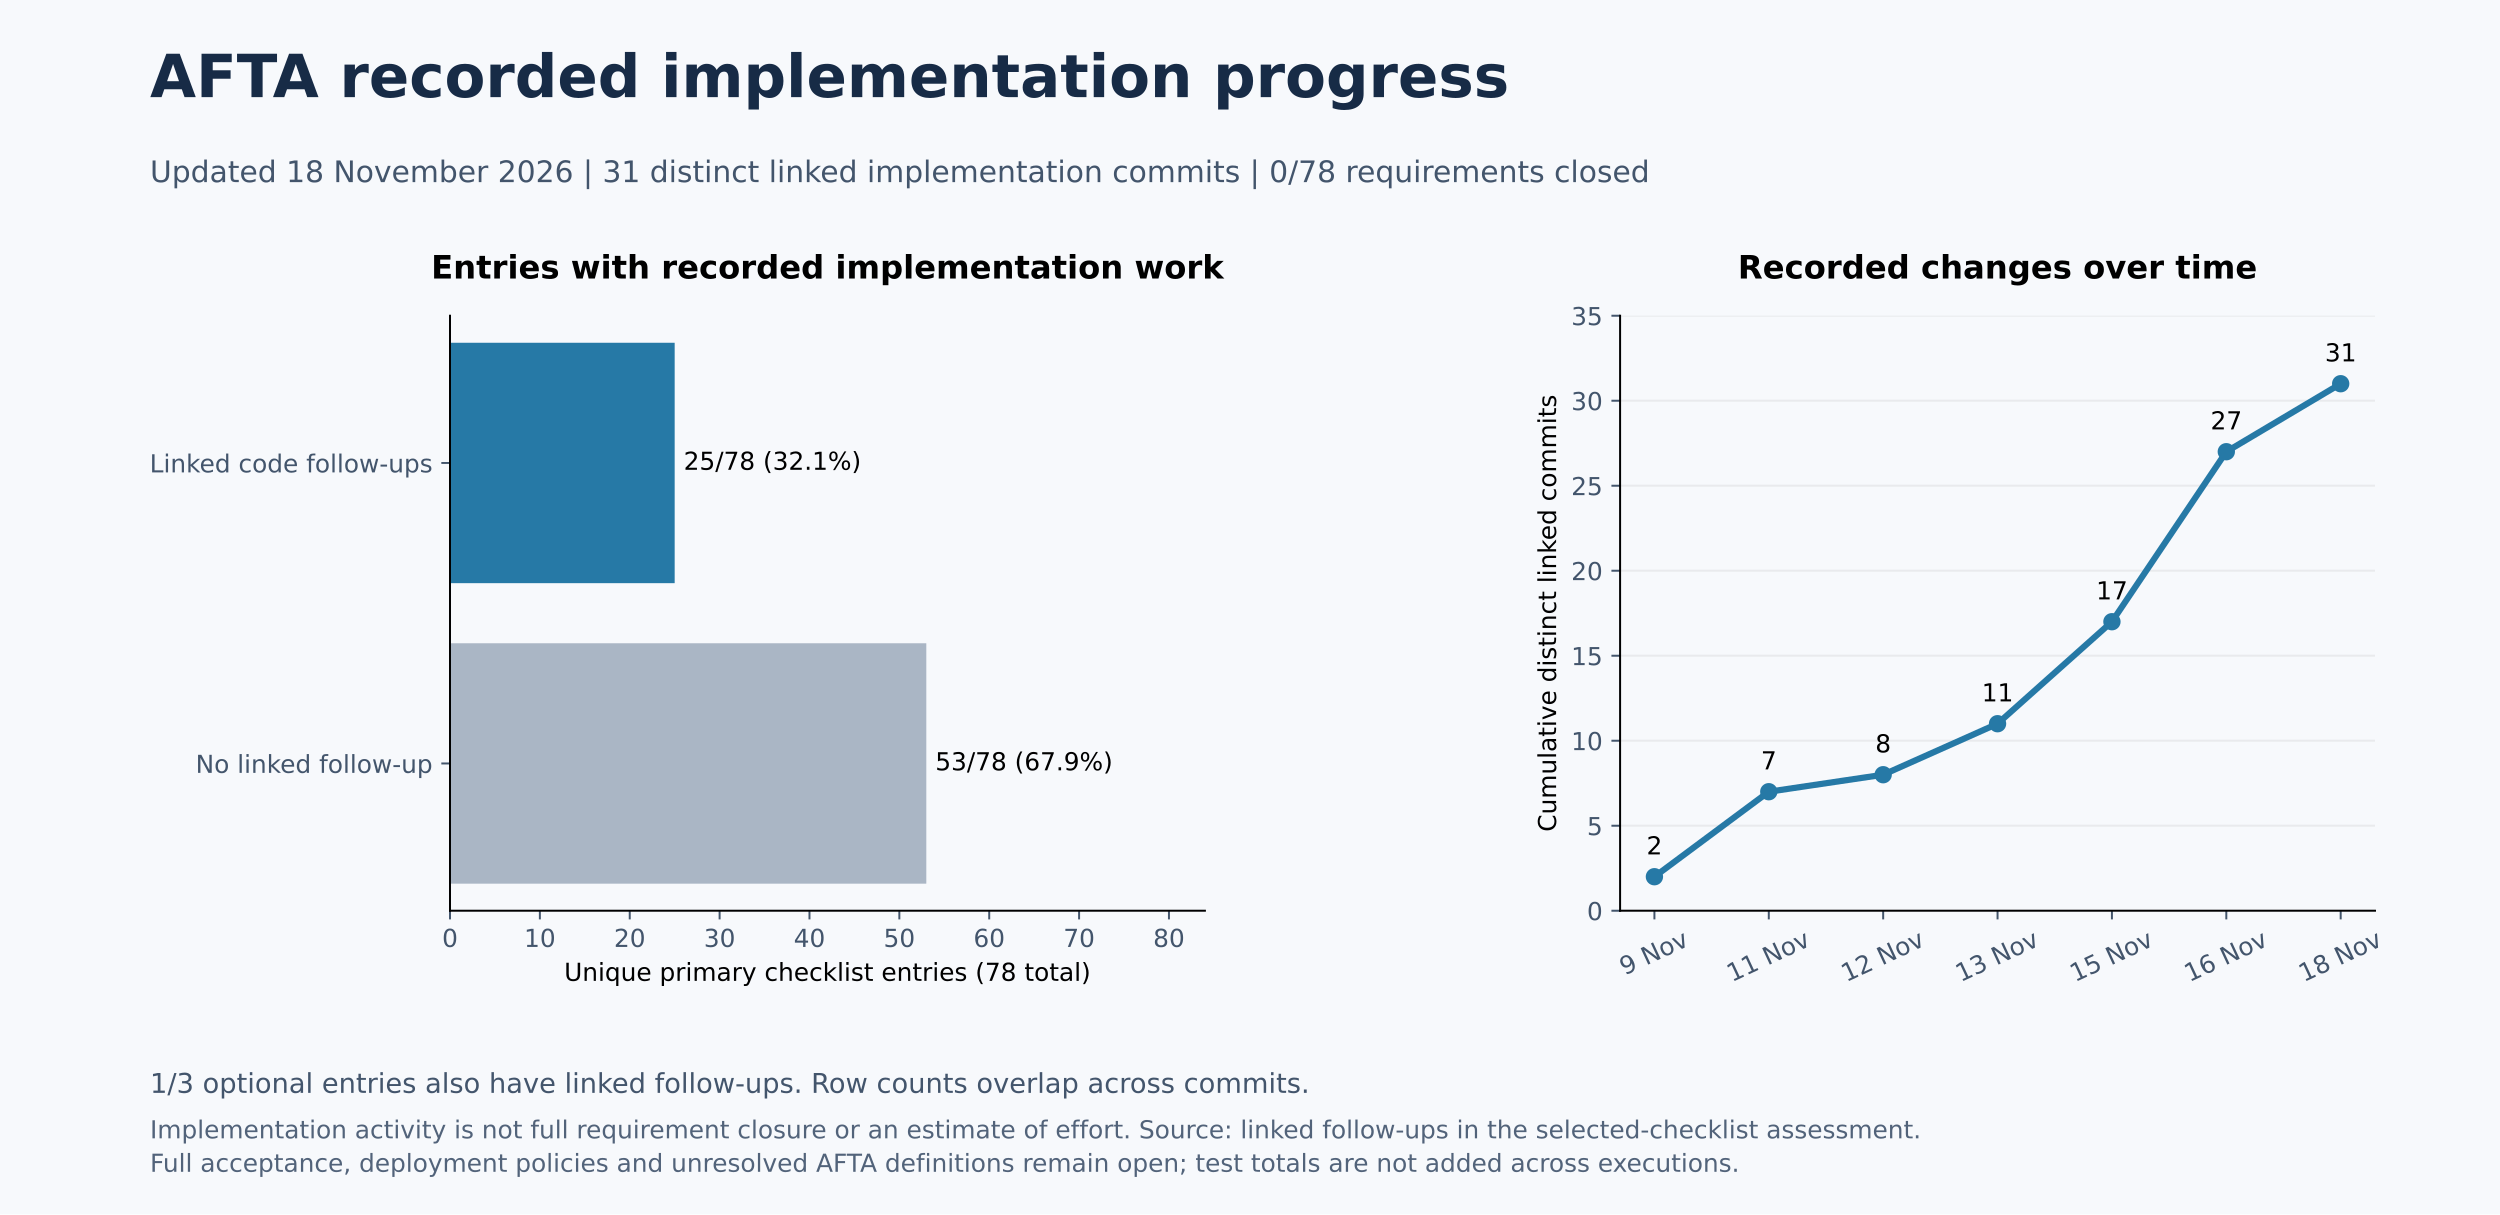
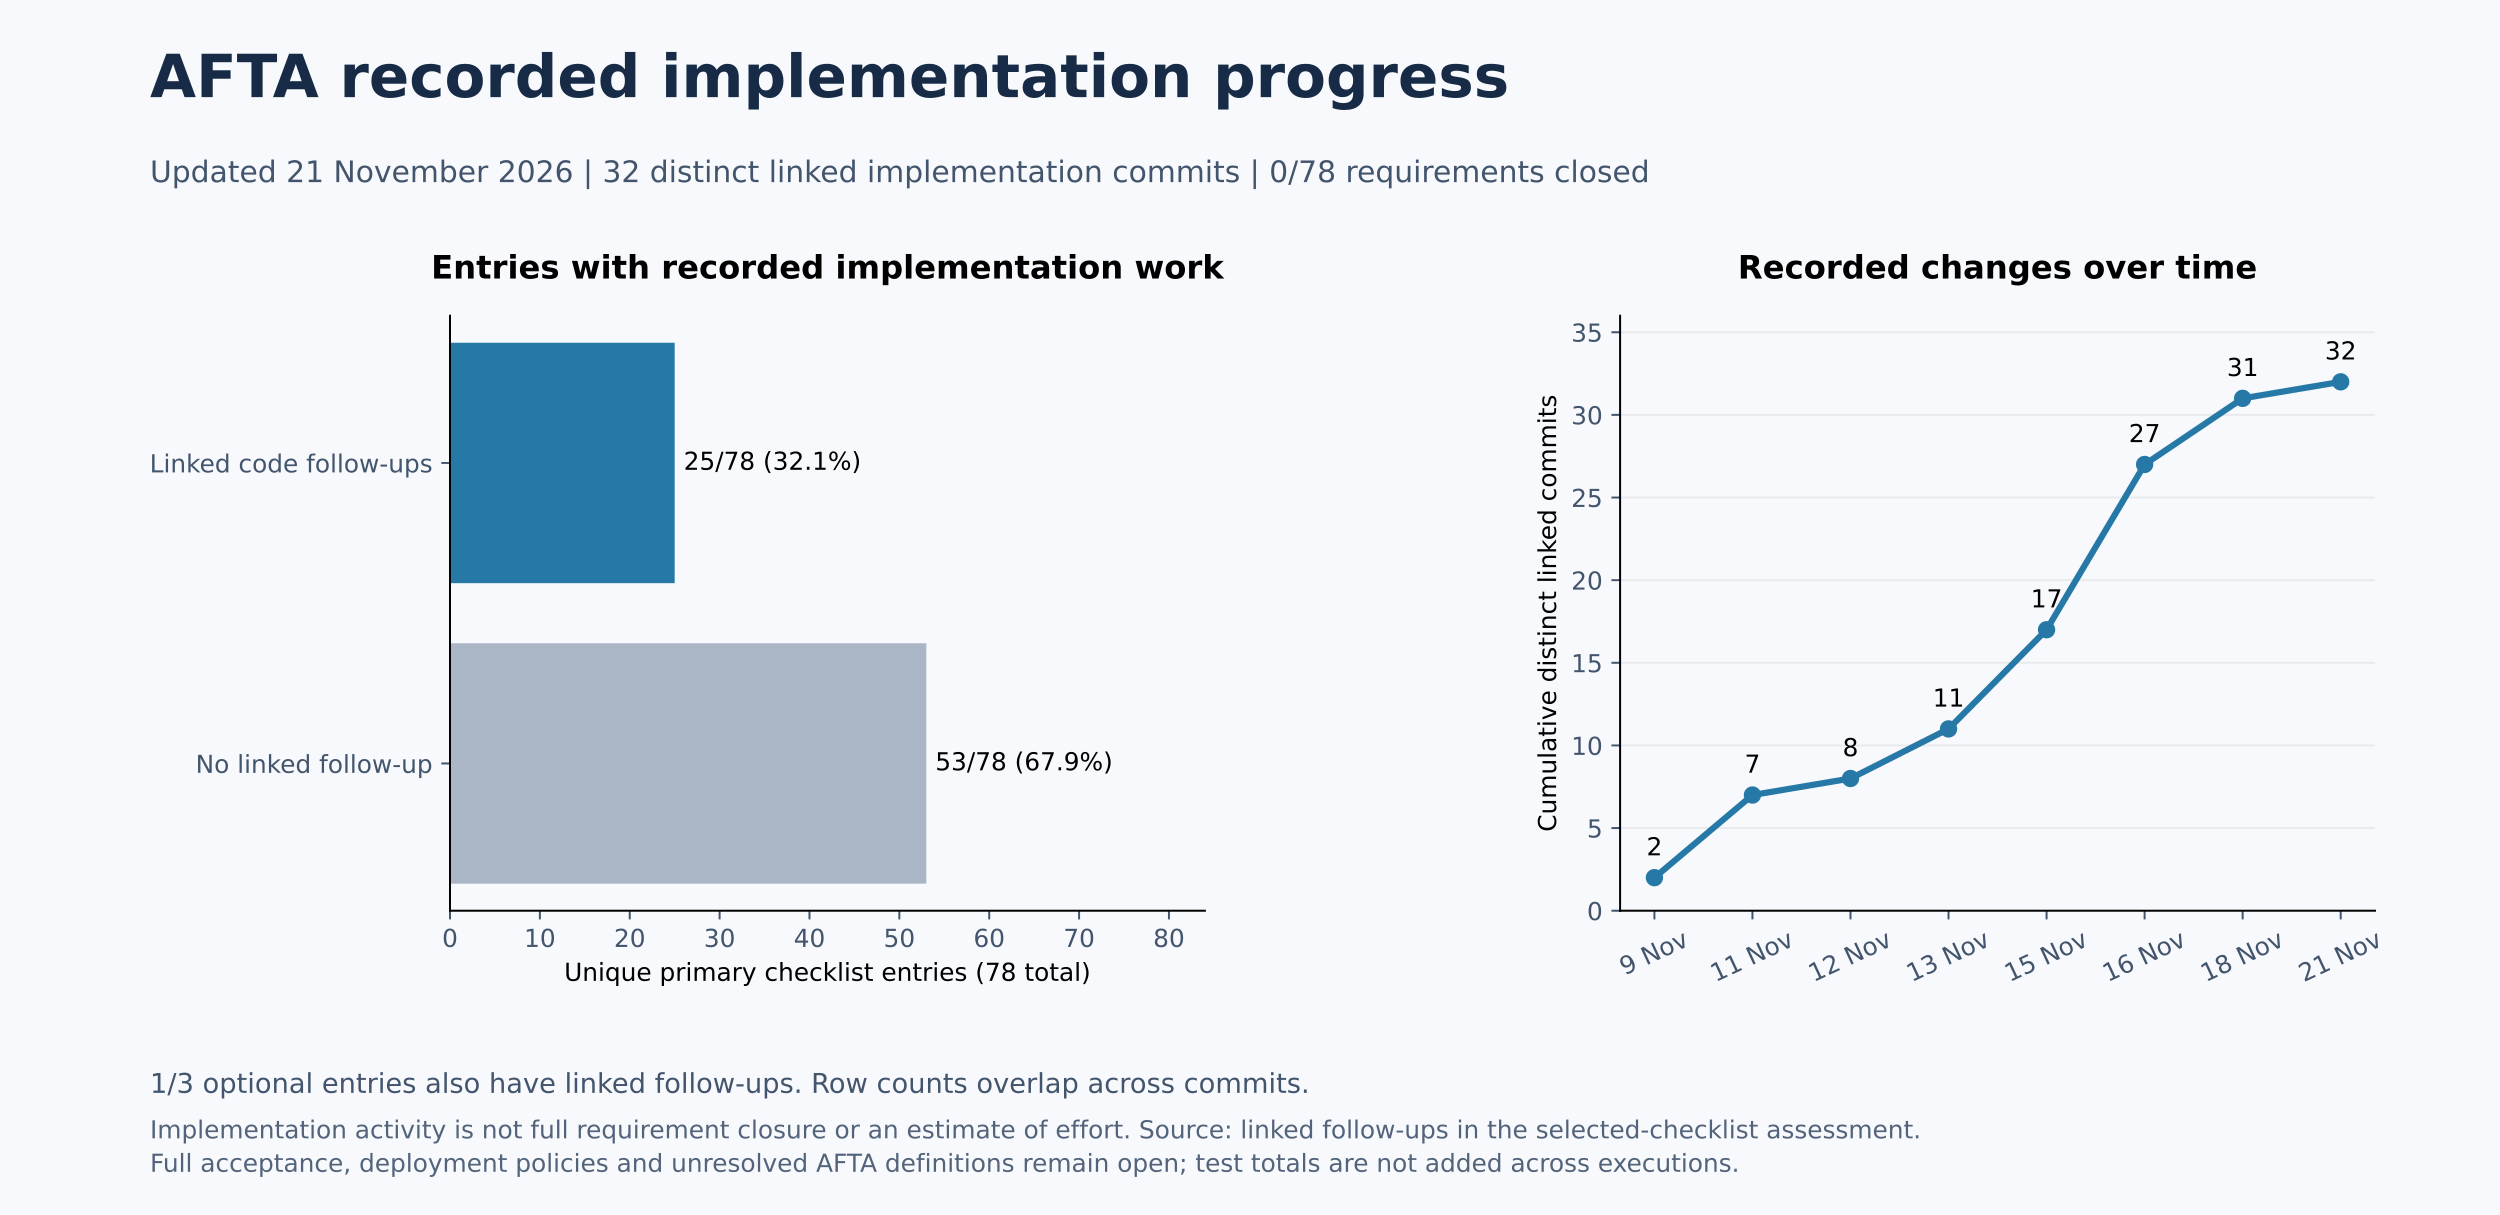
<svg xmlns="http://www.w3.org/2000/svg" xmlns:xlink="http://www.w3.org/1999/xlink" width="1008pt" height="489.6pt" viewBox="0 0 1008 489.6" version="1.1">
  <defs>
    <style type="text/css">*{stroke-linejoin: round; stroke-linecap: butt}</style>
  </defs>
  <g id="figure_1">
    <g id="patch_1">
      <path d="M 0 489.6 L 1008 489.6 L 1008 0 L 0 0 z " style="fill: #f7f9fc" />
    </g>
    <g id="axes_1">
      <g id="patch_2">
        <path d="M 181.44 367.2 L 485.816 367.2 L 485.816 127.296 L 181.44 127.296 z " style="fill: #f7f9fc" />
      </g>
      <g id="patch_3">
-         <path d="M 181.44 138.201 L 272.028 138.201 L 272.028 235.132 L 181.44 235.132 z " clip-path="url(#p7f706a60f4)" style="fill: #2679a6" />
+         <path d="M 181.44 138.201 L 272.028 138.201 L 272.028 235.132 L 181.44 235.132 z " clip-path="url(#p7d11b24db5)" style="fill: #2679a6" />
      </g>
      <g id="patch_4">
-         <path d="M 181.44 259.364 L 373.487 259.364 L 373.487 356.295 L 181.44 356.295 z " clip-path="url(#p7f706a60f4)" style="fill: #aab6c5" />
+         <path d="M 181.44 259.364 L 373.487 259.364 L 373.487 356.295 L 181.44 356.295 z " clip-path="url(#p7d11b24db5)" style="fill: #aab6c5" />
      </g>
      <g id="matplotlib.axis_1">
        <g id="xtick_1">
          <g id="line2d_1">
            <defs>
-               <path id="m93d81cb40e" d="M 0 0 L 0 3.5 " style="stroke: #43556c; stroke-width: 0.8" />
+               <path id="mcd061f90d5" d="M 0 0 L 0 3.5 " style="stroke: #43556c; stroke-width: 0.8" />
            </defs>
            <g>
-               <use xlink:href="#m93d81cb40e" x="181.44" y="367.2" style="fill: #43556c; stroke: #43556c; stroke-width: 0.8" />
+               <use xlink:href="#mcd061f90d5" x="181.44" y="367.2" style="fill: #43556c; stroke: #43556c; stroke-width: 0.8" />
            </g>
          </g>
          <g id="text_1">
            <text style="font-size: 10px; font-family: 'DejaVu Sans'; text-anchor: middle; fill: #43556c" x="181.44" y="381.798" transform="rotate(-0 181.44 381.7984)">0</text>
          </g>
        </g>
        <g id="xtick_2">
          <g id="line2d_2">
            <g>
-               <use xlink:href="#m93d81cb40e" x="217.675" y="367.2" style="fill: #43556c; stroke: #43556c; stroke-width: 0.8" />
+               <use xlink:href="#mcd061f90d5" x="217.675" y="367.2" style="fill: #43556c; stroke: #43556c; stroke-width: 0.8" />
            </g>
          </g>
          <g id="text_2">
            <text style="font-size: 10px; font-family: 'DejaVu Sans'; text-anchor: middle; fill: #43556c" x="217.675" y="381.798" transform="rotate(-0 217.6753 381.7984)">10</text>
          </g>
        </g>
        <g id="xtick_3">
          <g id="line2d_3">
            <g>
-               <use xlink:href="#m93d81cb40e" x="253.911" y="367.2" style="fill: #43556c; stroke: #43556c; stroke-width: 0.8" />
+               <use xlink:href="#mcd061f90d5" x="253.911" y="367.2" style="fill: #43556c; stroke: #43556c; stroke-width: 0.8" />
            </g>
          </g>
          <g id="text_3">
            <text style="font-size: 10px; font-family: 'DejaVu Sans'; text-anchor: middle; fill: #43556c" x="253.911" y="381.798" transform="rotate(-0 253.9106 381.7984)">20</text>
          </g>
        </g>
        <g id="xtick_4">
          <g id="line2d_4">
            <g>
-               <use xlink:href="#m93d81cb40e" x="290.146" y="367.2" style="fill: #43556c; stroke: #43556c; stroke-width: 0.8" />
+               <use xlink:href="#mcd061f90d5" x="290.146" y="367.2" style="fill: #43556c; stroke: #43556c; stroke-width: 0.8" />
            </g>
          </g>
          <g id="text_4">
            <text style="font-size: 10px; font-family: 'DejaVu Sans'; text-anchor: middle; fill: #43556c" x="290.146" y="381.798" transform="rotate(-0 290.1459 381.7984)">30</text>
          </g>
        </g>
        <g id="xtick_5">
          <g id="line2d_5">
            <g>
-               <use xlink:href="#m93d81cb40e" x="326.381" y="367.2" style="fill: #43556c; stroke: #43556c; stroke-width: 0.8" />
+               <use xlink:href="#mcd061f90d5" x="326.381" y="367.2" style="fill: #43556c; stroke: #43556c; stroke-width: 0.8" />
            </g>
          </g>
          <g id="text_5">
            <text style="font-size: 10px; font-family: 'DejaVu Sans'; text-anchor: middle; fill: #43556c" x="326.381" y="381.798" transform="rotate(-0 326.3812 381.7984)">40</text>
          </g>
        </g>
        <g id="xtick_6">
          <g id="line2d_6">
            <g>
-               <use xlink:href="#m93d81cb40e" x="362.616" y="367.2" style="fill: #43556c; stroke: #43556c; stroke-width: 0.8" />
+               <use xlink:href="#mcd061f90d5" x="362.616" y="367.2" style="fill: #43556c; stroke: #43556c; stroke-width: 0.8" />
            </g>
          </g>
          <g id="text_6">
            <text style="font-size: 10px; font-family: 'DejaVu Sans'; text-anchor: middle; fill: #43556c" x="362.616" y="381.798" transform="rotate(-0 362.6165 381.7984)">50</text>
          </g>
        </g>
        <g id="xtick_7">
          <g id="line2d_7">
            <g>
-               <use xlink:href="#m93d81cb40e" x="398.852" y="367.2" style="fill: #43556c; stroke: #43556c; stroke-width: 0.8" />
+               <use xlink:href="#mcd061f90d5" x="398.852" y="367.2" style="fill: #43556c; stroke: #43556c; stroke-width: 0.8" />
            </g>
          </g>
          <g id="text_7">
            <text style="font-size: 10px; font-family: 'DejaVu Sans'; text-anchor: middle; fill: #43556c" x="398.852" y="381.798" transform="rotate(-0 398.8518 381.7984)">60</text>
          </g>
        </g>
        <g id="xtick_8">
          <g id="line2d_8">
            <g>
-               <use xlink:href="#m93d81cb40e" x="435.087" y="367.2" style="fill: #43556c; stroke: #43556c; stroke-width: 0.8" />
+               <use xlink:href="#mcd061f90d5" x="435.087" y="367.2" style="fill: #43556c; stroke: #43556c; stroke-width: 0.8" />
            </g>
          </g>
          <g id="text_8">
            <text style="font-size: 10px; font-family: 'DejaVu Sans'; text-anchor: middle; fill: #43556c" x="435.087" y="381.798" transform="rotate(-0 435.0871 381.7984)">70</text>
          </g>
        </g>
        <g id="xtick_9">
          <g id="line2d_9">
            <g>
-               <use xlink:href="#m93d81cb40e" x="471.322" y="367.2" style="fill: #43556c; stroke: #43556c; stroke-width: 0.8" />
+               <use xlink:href="#mcd061f90d5" x="471.322" y="367.2" style="fill: #43556c; stroke: #43556c; stroke-width: 0.8" />
            </g>
          </g>
          <g id="text_9">
            <text style="font-size: 10px; font-family: 'DejaVu Sans'; text-anchor: middle; fill: #43556c" x="471.322" y="381.798" transform="rotate(-0 471.3224 381.7984)">80</text>
          </g>
        </g>
        <g id="text_10">
          <text style="font-size: 10px; font-family: 'DejaVu Sans'; text-anchor: middle" x="333.628" y="395.477" transform="rotate(-0 333.6282 395.4766)">Unique primary checklist entries (78 total)</text>
        </g>
      </g>
      <g id="matplotlib.axis_2">
        <g id="ytick_1">
          <g id="line2d_10">
            <defs>
-               <path id="m6e1f04b1f6" d="M 0 0 L -3.5 0 " style="stroke: #43556c; stroke-width: 0.8" />
+               <path id="mae3a8fce4c" d="M 0 0 L -3.5 0 " style="stroke: #43556c; stroke-width: 0.8" />
            </defs>
            <g>
-               <use xlink:href="#m6e1f04b1f6" x="181.44" y="186.666" style="fill: #43556c; stroke: #43556c; stroke-width: 0.8" />
+               <use xlink:href="#mae3a8fce4c" x="181.44" y="186.666" style="fill: #43556c; stroke: #43556c; stroke-width: 0.8" />
            </g>
          </g>
          <g id="text_11">
            <text style="font-size: 10px; font-family: 'DejaVu Sans'; text-anchor: end; fill: #43556c" x="174.44" y="190.465" transform="rotate(-0 174.44 190.4654)">Linked code follow-ups</text>
          </g>
        </g>
        <g id="ytick_2">
          <g id="line2d_11">
            <g>
-               <use xlink:href="#m6e1f04b1f6" x="181.44" y="307.83" style="fill: #43556c; stroke: #43556c; stroke-width: 0.8" />
+               <use xlink:href="#mae3a8fce4c" x="181.44" y="307.83" style="fill: #43556c; stroke: #43556c; stroke-width: 0.8" />
            </g>
          </g>
          <g id="text_12">
            <text style="font-size: 10px; font-family: 'DejaVu Sans'; text-anchor: end; fill: #43556c" x="174.44" y="311.629" transform="rotate(-0 174.44 311.629)">No linked follow-up</text>
          </g>
        </g>
      </g>
      <g id="patch_5">
        <path d="M 181.44 367.2 L 181.44 127.296 " style="fill: none; stroke: #000000; stroke-width: 0.8; stroke-linejoin: miter; stroke-linecap: square" />
      </g>
      <g id="patch_6">
        <path d="M 181.44 367.2 L 485.816 367.2 " style="fill: none; stroke: #000000; stroke-width: 0.8; stroke-linejoin: miter; stroke-linecap: square" />
      </g>
      <g id="text_13">
        <text style="font-size: 10px; font-family: 'DejaVu Sans'; text-anchor: start" x="275.652" y="189.426" transform="rotate(-0 275.6518 189.4256)">25/78 (32.1%)</text>
      </g>
      <g id="text_14">
        <text style="font-size: 10px; font-family: 'DejaVu Sans'; text-anchor: start" x="377.111" y="310.589" transform="rotate(-0 377.1106 310.5892)">53/78 (67.9%)</text>
      </g>
      <g id="text_15">
        <text style="font-weight: 700; font-size: 13px; font-family: 'DejaVu Sans'; text-anchor: middle" x="333.628" y="112.296" transform="rotate(-0 333.6282 112.296)">Entries with recorded implementation work</text>
      </g>
    </g>
    <g id="axes_2">
      <g id="patch_7">
        <path d="M 653.224 367.2 L 957.6 367.2 L 957.6 127.296 L 653.224 127.296 z " style="fill: #f7f9fc" />
      </g>
      <g id="matplotlib.axis_3">
        <g id="xtick_10">
          <g id="line2d_12">
            <g>
-               <use xlink:href="#m93d81cb40e" x="667.059" y="367.2" style="fill: #43556c; stroke: #43556c; stroke-width: 0.8" />
+               <use xlink:href="#mcd061f90d5" x="667.059" y="367.2" style="fill: #43556c; stroke: #43556c; stroke-width: 0.8" />
            </g>
          </g>
          <g id="text_16">
            <text style="font-size: 10px; font-family: 'DejaVu Sans'; fill: #43556c" transform="translate(655.0566 393.3675) rotate(-25)">9 Nov</text>
          </g>
        </g>
        <g id="xtick_11">
          <g id="line2d_13">
            <g>
-               <use xlink:href="#m93d81cb40e" x="713.176" y="367.2" style="fill: #43556c; stroke: #43556c; stroke-width: 0.8" />
+               <use xlink:href="#mcd061f90d5" x="706.588" y="367.2" style="fill: #43556c; stroke: #43556c; stroke-width: 0.8" />
            </g>
          </g>
          <g id="text_17">
-             <text style="font-size: 10px; font-family: 'DejaVu Sans'; fill: #43556c" transform="translate(698.2911 396.0565) rotate(-25)">11 Nov</text>
+             <text style="font-size: 10px; font-family: 'DejaVu Sans'; fill: #43556c" transform="translate(691.7028 396.0565) rotate(-25)">11 Nov</text>
          </g>
        </g>
        <g id="xtick_12">
          <g id="line2d_14">
            <g>
-               <use xlink:href="#m93d81cb40e" x="759.294" y="367.2" style="fill: #43556c; stroke: #43556c; stroke-width: 0.8" />
+               <use xlink:href="#mcd061f90d5" x="746.118" y="367.2" style="fill: #43556c; stroke: #43556c; stroke-width: 0.8" />
            </g>
          </g>
          <g id="text_18">
-             <text style="font-size: 10px; font-family: 'DejaVu Sans'; fill: #43556c" transform="translate(744.4087 396.0565) rotate(-25)">12 Nov</text>
+             <text style="font-size: 10px; font-family: 'DejaVu Sans'; fill: #43556c" transform="translate(731.2322 396.0565) rotate(-25)">12 Nov</text>
          </g>
        </g>
        <g id="xtick_13">
          <g id="line2d_15">
            <g>
-               <use xlink:href="#m93d81cb40e" x="805.412" y="367.2" style="fill: #43556c; stroke: #43556c; stroke-width: 0.8" />
+               <use xlink:href="#mcd061f90d5" x="785.647" y="367.2" style="fill: #43556c; stroke: #43556c; stroke-width: 0.8" />
            </g>
          </g>
          <g id="text_19">
-             <text style="font-size: 10px; font-family: 'DejaVu Sans'; fill: #43556c" transform="translate(790.5264 396.0565) rotate(-25)">13 Nov</text>
+             <text style="font-size: 10px; font-family: 'DejaVu Sans'; fill: #43556c" transform="translate(770.7617 396.0565) rotate(-25)">13 Nov</text>
          </g>
        </g>
        <g id="xtick_14">
          <g id="line2d_16">
            <g>
-               <use xlink:href="#m93d81cb40e" x="851.529" y="367.2" style="fill: #43556c; stroke: #43556c; stroke-width: 0.8" />
+               <use xlink:href="#mcd061f90d5" x="825.176" y="367.2" style="fill: #43556c; stroke: #43556c; stroke-width: 0.8" />
            </g>
          </g>
          <g id="text_20">
-             <text style="font-size: 10px; font-family: 'DejaVu Sans'; fill: #43556c" transform="translate(836.644 396.0565) rotate(-25)">15 Nov</text>
+             <text style="font-size: 10px; font-family: 'DejaVu Sans'; fill: #43556c" transform="translate(810.2911 396.0565) rotate(-25)">15 Nov</text>
          </g>
        </g>
        <g id="xtick_15">
          <g id="line2d_17">
            <g>
-               <use xlink:href="#m93d81cb40e" x="897.647" y="367.2" style="fill: #43556c; stroke: #43556c; stroke-width: 0.8" />
+               <use xlink:href="#mcd061f90d5" x="864.706" y="367.2" style="fill: #43556c; stroke: #43556c; stroke-width: 0.8" />
            </g>
          </g>
          <g id="text_21">
-             <text style="font-size: 10px; font-family: 'DejaVu Sans'; fill: #43556c" transform="translate(882.7617 396.0565) rotate(-25)">16 Nov</text>
+             <text style="font-size: 10px; font-family: 'DejaVu Sans'; fill: #43556c" transform="translate(849.8205 396.0565) rotate(-25)">16 Nov</text>
          </g>
        </g>
        <g id="xtick_16">
          <g id="line2d_18">
            <g>
-               <use xlink:href="#m93d81cb40e" x="943.765" y="367.2" style="fill: #43556c; stroke: #43556c; stroke-width: 0.8" />
+               <use xlink:href="#mcd061f90d5" x="904.235" y="367.2" style="fill: #43556c; stroke: #43556c; stroke-width: 0.8" />
            </g>
          </g>
          <g id="text_22">
-             <text style="font-size: 10px; font-family: 'DejaVu Sans'; fill: #43556c" transform="translate(928.8793 396.0565) rotate(-25)">18 Nov</text>
+             <text style="font-size: 10px; font-family: 'DejaVu Sans'; fill: #43556c" transform="translate(889.3499 396.0565) rotate(-25)">18 Nov</text>
+           </g>
+         </g>
+         <g id="xtick_17">
+           <g id="line2d_19">
+             <g>
+               <use xlink:href="#mcd061f90d5" x="943.765" y="367.2" style="fill: #43556c; stroke: #43556c; stroke-width: 0.8" />
+             </g>
+           </g>
+           <g id="text_23">
+             <text style="font-size: 10px; font-family: 'DejaVu Sans'; fill: #43556c" transform="translate(928.8793 396.0565) rotate(-25)">21 Nov</text>
          </g>
        </g>
      </g>
      <g id="matplotlib.axis_4">
        <g id="ytick_3">
-           <g id="line2d_19">
-             <path d="M 653.224 367.2 L 957.6 367.2 " clip-path="url(#pec35a4ad43)" style="fill: none; stroke: #b0b0b0; stroke-opacity: 0.2; stroke-width: 0.8; stroke-linecap: square" />
-           </g>
          <g id="line2d_20">
-             <g>
-               <use xlink:href="#m6e1f04b1f6" x="653.224" y="367.2" style="fill: #43556c; stroke: #43556c; stroke-width: 0.8" />
-             </g>
-           </g>
-           <g id="text_23">
+             <path d="M 653.224 367.2 L 957.6 367.2 " clip-path="url(#p6fccdad23d)" style="fill: none; stroke: #b0b0b0; stroke-opacity: 0.2; stroke-width: 0.8; stroke-linecap: square" />
+           </g>
+           <g id="line2d_21">
+             <g>
+               <use xlink:href="#mae3a8fce4c" x="653.224" y="367.2" style="fill: #43556c; stroke: #43556c; stroke-width: 0.8" />
+             </g>
+           </g>
+           <g id="text_24">
            <text style="font-size: 10px; font-family: 'DejaVu Sans'; text-anchor: end; fill: #43556c" x="646.224" y="370.999" transform="rotate(-0 646.2235 370.9992)">0</text>
          </g>
        </g>
        <g id="ytick_4">
-           <g id="line2d_21">
-             <path d="M 653.224 332.928 L 957.6 332.928 " clip-path="url(#pec35a4ad43)" style="fill: none; stroke: #b0b0b0; stroke-opacity: 0.2; stroke-width: 0.8; stroke-linecap: square" />
-           </g>
          <g id="line2d_22">
-             <g>
-               <use xlink:href="#m6e1f04b1f6" x="653.224" y="332.928" style="fill: #43556c; stroke: #43556c; stroke-width: 0.8" />
-             </g>
-           </g>
-           <g id="text_24">
-             <text style="font-size: 10px; font-family: 'DejaVu Sans'; text-anchor: end; fill: #43556c" x="646.224" y="336.727" transform="rotate(-0 646.2235 336.7272)">5</text>
+             <path d="M 653.224 333.88 L 957.6 333.88 " clip-path="url(#p6fccdad23d)" style="fill: none; stroke: #b0b0b0; stroke-opacity: 0.2; stroke-width: 0.8; stroke-linecap: square" />
+           </g>
+           <g id="line2d_23">
+             <g>
+               <use xlink:href="#mae3a8fce4c" x="653.224" y="333.88" style="fill: #43556c; stroke: #43556c; stroke-width: 0.8" />
+             </g>
+           </g>
+           <g id="text_25">
+             <text style="font-size: 10px; font-family: 'DejaVu Sans'; text-anchor: end; fill: #43556c" x="646.224" y="337.679" transform="rotate(-0 646.2235 337.6792)">5</text>
          </g>
        </g>
        <g id="ytick_5">
-           <g id="line2d_23">
-             <path d="M 653.224 298.656 L 957.6 298.656 " clip-path="url(#pec35a4ad43)" style="fill: none; stroke: #b0b0b0; stroke-opacity: 0.2; stroke-width: 0.8; stroke-linecap: square" />
-           </g>
          <g id="line2d_24">
-             <g>
-               <use xlink:href="#m6e1f04b1f6" x="653.224" y="298.656" style="fill: #43556c; stroke: #43556c; stroke-width: 0.8" />
-             </g>
-           </g>
-           <g id="text_25">
-             <text style="font-size: 10px; font-family: 'DejaVu Sans'; text-anchor: end; fill: #43556c" x="646.224" y="302.455" transform="rotate(-0 646.2235 302.4552)">10</text>
+             <path d="M 653.224 300.56 L 957.6 300.56 " clip-path="url(#p6fccdad23d)" style="fill: none; stroke: #b0b0b0; stroke-opacity: 0.2; stroke-width: 0.8; stroke-linecap: square" />
+           </g>
+           <g id="line2d_25">
+             <g>
+               <use xlink:href="#mae3a8fce4c" x="653.224" y="300.56" style="fill: #43556c; stroke: #43556c; stroke-width: 0.8" />
+             </g>
+           </g>
+           <g id="text_26">
+             <text style="font-size: 10px; font-family: 'DejaVu Sans'; text-anchor: end; fill: #43556c" x="646.224" y="304.359" transform="rotate(-0 646.2235 304.3592)">10</text>
          </g>
        </g>
        <g id="ytick_6">
-           <g id="line2d_25">
-             <path d="M 653.224 264.384 L 957.6 264.384 " clip-path="url(#pec35a4ad43)" style="fill: none; stroke: #b0b0b0; stroke-opacity: 0.2; stroke-width: 0.8; stroke-linecap: square" />
-           </g>
          <g id="line2d_26">
-             <g>
-               <use xlink:href="#m6e1f04b1f6" x="653.224" y="264.384" style="fill: #43556c; stroke: #43556c; stroke-width: 0.8" />
-             </g>
-           </g>
-           <g id="text_26">
-             <text style="font-size: 10px; font-family: 'DejaVu Sans'; text-anchor: end; fill: #43556c" x="646.224" y="268.183" transform="rotate(-0 646.2235 268.1832)">15</text>
+             <path d="M 653.224 267.24 L 957.6 267.24 " clip-path="url(#p6fccdad23d)" style="fill: none; stroke: #b0b0b0; stroke-opacity: 0.2; stroke-width: 0.8; stroke-linecap: square" />
+           </g>
+           <g id="line2d_27">
+             <g>
+               <use xlink:href="#mae3a8fce4c" x="653.224" y="267.24" style="fill: #43556c; stroke: #43556c; stroke-width: 0.8" />
+             </g>
+           </g>
+           <g id="text_27">
+             <text style="font-size: 10px; font-family: 'DejaVu Sans'; text-anchor: end; fill: #43556c" x="646.224" y="271.039" transform="rotate(-0 646.2235 271.0392)">15</text>
          </g>
        </g>
        <g id="ytick_7">
-           <g id="line2d_27">
-             <path d="M 653.224 230.112 L 957.6 230.112 " clip-path="url(#pec35a4ad43)" style="fill: none; stroke: #b0b0b0; stroke-opacity: 0.2; stroke-width: 0.8; stroke-linecap: square" />
-           </g>
          <g id="line2d_28">
-             <g>
-               <use xlink:href="#m6e1f04b1f6" x="653.224" y="230.112" style="fill: #43556c; stroke: #43556c; stroke-width: 0.8" />
-             </g>
-           </g>
-           <g id="text_27">
-             <text style="font-size: 10px; font-family: 'DejaVu Sans'; text-anchor: end; fill: #43556c" x="646.224" y="233.911" transform="rotate(-0 646.2235 233.9112)">20</text>
+             <path d="M 653.224 233.92 L 957.6 233.92 " clip-path="url(#p6fccdad23d)" style="fill: none; stroke: #b0b0b0; stroke-opacity: 0.2; stroke-width: 0.8; stroke-linecap: square" />
+           </g>
+           <g id="line2d_29">
+             <g>
+               <use xlink:href="#mae3a8fce4c" x="653.224" y="233.92" style="fill: #43556c; stroke: #43556c; stroke-width: 0.8" />
+             </g>
+           </g>
+           <g id="text_28">
+             <text style="font-size: 10px; font-family: 'DejaVu Sans'; text-anchor: end; fill: #43556c" x="646.224" y="237.719" transform="rotate(-0 646.2235 237.7192)">20</text>
          </g>
        </g>
        <g id="ytick_8">
-           <g id="line2d_29">
-             <path d="M 653.224 195.84 L 957.6 195.84 " clip-path="url(#pec35a4ad43)" style="fill: none; stroke: #b0b0b0; stroke-opacity: 0.2; stroke-width: 0.8; stroke-linecap: square" />
-           </g>
          <g id="line2d_30">
-             <g>
-               <use xlink:href="#m6e1f04b1f6" x="653.224" y="195.84" style="fill: #43556c; stroke: #43556c; stroke-width: 0.8" />
-             </g>
-           </g>
-           <g id="text_28">
-             <text style="font-size: 10px; font-family: 'DejaVu Sans'; text-anchor: end; fill: #43556c" x="646.224" y="199.639" transform="rotate(-0 646.2235 199.6392)">25</text>
+             <path d="M 653.224 200.6 L 957.6 200.6 " clip-path="url(#p6fccdad23d)" style="fill: none; stroke: #b0b0b0; stroke-opacity: 0.2; stroke-width: 0.8; stroke-linecap: square" />
+           </g>
+           <g id="line2d_31">
+             <g>
+               <use xlink:href="#mae3a8fce4c" x="653.224" y="200.6" style="fill: #43556c; stroke: #43556c; stroke-width: 0.8" />
+             </g>
+           </g>
+           <g id="text_29">
+             <text style="font-size: 10px; font-family: 'DejaVu Sans'; text-anchor: end; fill: #43556c" x="646.224" y="204.399" transform="rotate(-0 646.2235 204.3992)">25</text>
          </g>
        </g>
        <g id="ytick_9">
-           <g id="line2d_31">
-             <path d="M 653.224 161.568 L 957.6 161.568 " clip-path="url(#pec35a4ad43)" style="fill: none; stroke: #b0b0b0; stroke-opacity: 0.2; stroke-width: 0.8; stroke-linecap: square" />
-           </g>
          <g id="line2d_32">
-             <g>
-               <use xlink:href="#m6e1f04b1f6" x="653.224" y="161.568" style="fill: #43556c; stroke: #43556c; stroke-width: 0.8" />
-             </g>
-           </g>
-           <g id="text_29">
-             <text style="font-size: 10px; font-family: 'DejaVu Sans'; text-anchor: end; fill: #43556c" x="646.224" y="165.367" transform="rotate(-0 646.2235 165.3672)">30</text>
+             <path d="M 653.224 167.28 L 957.6 167.28 " clip-path="url(#p6fccdad23d)" style="fill: none; stroke: #b0b0b0; stroke-opacity: 0.2; stroke-width: 0.8; stroke-linecap: square" />
+           </g>
+           <g id="line2d_33">
+             <g>
+               <use xlink:href="#mae3a8fce4c" x="653.224" y="167.28" style="fill: #43556c; stroke: #43556c; stroke-width: 0.8" />
+             </g>
+           </g>
+           <g id="text_30">
+             <text style="font-size: 10px; font-family: 'DejaVu Sans'; text-anchor: end; fill: #43556c" x="646.224" y="171.079" transform="rotate(-0 646.2235 171.0792)">30</text>
          </g>
        </g>
        <g id="ytick_10">
-           <g id="line2d_33">
-             <path d="M 653.224 127.296 L 957.6 127.296 " clip-path="url(#pec35a4ad43)" style="fill: none; stroke: #b0b0b0; stroke-opacity: 0.2; stroke-width: 0.8; stroke-linecap: square" />
-           </g>
          <g id="line2d_34">
-             <g>
-               <use xlink:href="#m6e1f04b1f6" x="653.224" y="127.296" style="fill: #43556c; stroke: #43556c; stroke-width: 0.8" />
-             </g>
-           </g>
-           <g id="text_30">
-             <text style="font-size: 10px; font-family: 'DejaVu Sans'; text-anchor: end; fill: #43556c" x="646.224" y="131.095" transform="rotate(-0 646.2235 131.0952)">35</text>
-           </g>
-         </g>
-         <g id="text_31">
+             <path d="M 653.224 133.96 L 957.6 133.96 " clip-path="url(#p6fccdad23d)" style="fill: none; stroke: #b0b0b0; stroke-opacity: 0.2; stroke-width: 0.8; stroke-linecap: square" />
+           </g>
+           <g id="line2d_35">
+             <g>
+               <use xlink:href="#mae3a8fce4c" x="653.224" y="133.96" style="fill: #43556c; stroke: #43556c; stroke-width: 0.8" />
+             </g>
+           </g>
+           <g id="text_31">
+             <text style="font-size: 10px; font-family: 'DejaVu Sans'; text-anchor: end; fill: #43556c" x="646.224" y="137.759" transform="rotate(-0 646.2235 137.7592)">35</text>
+           </g>
+         </g>
+         <g id="text_32">
          <text style="font-size: 10px; font-family: 'DejaVu Sans'; text-anchor: middle" x="627.419" y="247.248" transform="rotate(-90 627.4188 247.248)">Cumulative distinct linked commits</text>
        </g>
      </g>
-       <g id="line2d_35">
-         <path d="M 667.059 353.491 L 713.176 319.219 L 759.294 312.365 L 805.412 291.802 L 851.529 250.675 L 897.647 182.131 L 943.765 154.714 " clip-path="url(#pec35a4ad43)" style="fill: none; stroke: #2679a6; stroke-width: 2.5; stroke-linecap: square" />
+       <g id="line2d_36">
+         <path d="M 667.059 353.872 L 706.588 320.552 L 746.118 313.888 L 785.647 293.896 L 825.176 253.912 L 864.706 187.272 L 904.235 160.616 L 943.765 153.952 " clip-path="url(#p6fccdad23d)" style="fill: none; stroke: #2679a6; stroke-width: 2.5; stroke-linecap: square" />
        <defs>
-           <path id="m7a7aaa3d35" d="M 0 3 C 0.796 3 1.559 2.684 2.121 2.121 C 2.684 1.559 3 0.796 3 0 C 3 -0.796 2.684 -1.559 2.121 -2.121 C 1.559 -2.684 0.796 -3 0 -3 C -0.796 -3 -1.559 -2.684 -2.121 -2.121 C -2.684 -1.559 -3 -0.796 -3 0 C -3 0.796 -2.684 1.559 -2.121 2.121 C -1.559 2.684 -0.796 3 0 3 z " style="stroke: #2679a6" />
+           <path id="mdd32c73a09" d="M 0 3 C 0.796 3 1.559 2.684 2.121 2.121 C 2.684 1.559 3 0.796 3 0 C 3 -0.796 2.684 -1.559 2.121 -2.121 C 1.559 -2.684 0.796 -3 0 -3 C -0.796 -3 -1.559 -2.684 -2.121 -2.121 C -2.684 -1.559 -3 -0.796 -3 0 C -3 0.796 -2.684 1.559 -2.121 2.121 C -1.559 2.684 -0.796 3 0 3 z " style="stroke: #2679a6" />
        </defs>
-         <g clip-path="url(#pec35a4ad43)">
-           <use xlink:href="#m7a7aaa3d35" x="667.059" y="353.491" style="fill: #2679a6; stroke: #2679a6" />
-           <use xlink:href="#m7a7aaa3d35" x="713.176" y="319.219" style="fill: #2679a6; stroke: #2679a6" />
-           <use xlink:href="#m7a7aaa3d35" x="759.294" y="312.365" style="fill: #2679a6; stroke: #2679a6" />
-           <use xlink:href="#m7a7aaa3d35" x="805.412" y="291.802" style="fill: #2679a6; stroke: #2679a6" />
-           <use xlink:href="#m7a7aaa3d35" x="851.529" y="250.675" style="fill: #2679a6; stroke: #2679a6" />
-           <use xlink:href="#m7a7aaa3d35" x="897.647" y="182.131" style="fill: #2679a6; stroke: #2679a6" />
-           <use xlink:href="#m7a7aaa3d35" x="943.765" y="154.714" style="fill: #2679a6; stroke: #2679a6" />
+         <g clip-path="url(#p6fccdad23d)">
+           <use xlink:href="#mdd32c73a09" x="667.059" y="353.872" style="fill: #2679a6; stroke: #2679a6" />
+           <use xlink:href="#mdd32c73a09" x="706.588" y="320.552" style="fill: #2679a6; stroke: #2679a6" />
+           <use xlink:href="#mdd32c73a09" x="746.118" y="313.888" style="fill: #2679a6; stroke: #2679a6" />
+           <use xlink:href="#mdd32c73a09" x="785.647" y="293.896" style="fill: #2679a6; stroke: #2679a6" />
+           <use xlink:href="#mdd32c73a09" x="825.176" y="253.912" style="fill: #2679a6; stroke: #2679a6" />
+           <use xlink:href="#mdd32c73a09" x="864.706" y="187.272" style="fill: #2679a6; stroke: #2679a6" />
+           <use xlink:href="#mdd32c73a09" x="904.235" y="160.616" style="fill: #2679a6; stroke: #2679a6" />
+           <use xlink:href="#mdd32c73a09" x="943.765" y="153.952" style="fill: #2679a6; stroke: #2679a6" />
        </g>
      </g>
      <g id="patch_8">
        <path d="M 653.224 367.2 L 653.224 127.296 " style="fill: none; stroke: #000000; stroke-width: 0.8; stroke-linejoin: miter; stroke-linecap: square" />
      </g>
      <g id="patch_9">
        <path d="M 653.224 367.2 L 957.6 367.2 " style="fill: none; stroke: #000000; stroke-width: 0.8; stroke-linejoin: miter; stroke-linecap: square" />
      </g>
-       <g id="text_32">
-         <text style="font-size: 10px; font-family: 'DejaVu Sans'; text-anchor: middle" x="667.059" y="344.491" transform="rotate(-0 667.0588 344.4912)">2</text>
-       </g>
      <g id="text_33">
-         <text style="font-size: 10px; font-family: 'DejaVu Sans'; text-anchor: middle" x="713.176" y="310.219" transform="rotate(-0 713.1765 310.2192)">7</text>
+         <text style="font-size: 10px; font-family: 'DejaVu Sans'; text-anchor: middle" x="667.059" y="344.872" transform="rotate(-0 667.0588 344.872)">2</text>
      </g>
      <g id="text_34">
-         <text style="font-size: 10px; font-family: 'DejaVu Sans'; text-anchor: middle" x="759.294" y="303.365" transform="rotate(-0 759.2941 303.3648)">8</text>
+         <text style="font-size: 10px; font-family: 'DejaVu Sans'; text-anchor: middle" x="706.588" y="311.552" transform="rotate(-0 706.5882 311.552)">7</text>
      </g>
      <g id="text_35">
-         <text style="font-size: 10px; font-family: 'DejaVu Sans'; text-anchor: middle" x="805.412" y="282.802" transform="rotate(-0 805.4118 282.8016)">11</text>
+         <text style="font-size: 10px; font-family: 'DejaVu Sans'; text-anchor: middle" x="746.118" y="304.888" transform="rotate(-0 746.1176 304.888)">8</text>
      </g>
      <g id="text_36">
-         <text style="font-size: 10px; font-family: 'DejaVu Sans'; text-anchor: middle" x="851.529" y="241.675" transform="rotate(-0 851.5294 241.6752)">17</text>
+         <text style="font-size: 10px; font-family: 'DejaVu Sans'; text-anchor: middle" x="785.647" y="284.896" transform="rotate(-0 785.6471 284.896)">11</text>
      </g>
      <g id="text_37">
-         <text style="font-size: 10px; font-family: 'DejaVu Sans'; text-anchor: middle" x="897.647" y="173.131" transform="rotate(-0 897.6471 173.1312)">27</text>
+         <text style="font-size: 10px; font-family: 'DejaVu Sans'; text-anchor: middle" x="825.176" y="244.912" transform="rotate(-0 825.1765 244.912)">17</text>
      </g>
      <g id="text_38">
-         <text style="font-size: 10px; font-family: 'DejaVu Sans'; text-anchor: middle" x="943.765" y="145.714" transform="rotate(-0 943.7647 145.7136)">31</text>
+         <text style="font-size: 10px; font-family: 'DejaVu Sans'; text-anchor: middle" x="864.706" y="178.272" transform="rotate(-0 864.7059 178.272)">27</text>
      </g>
      <g id="text_39">
+         <text style="font-size: 10px; font-family: 'DejaVu Sans'; text-anchor: middle" x="904.235" y="151.616" transform="rotate(-0 904.2353 151.616)">31</text>
+       </g>
+       <g id="text_40">
+         <text style="font-size: 10px; font-family: 'DejaVu Sans'; text-anchor: middle" x="943.765" y="144.952" transform="rotate(-0 943.7647 144.952)">32</text>
+       </g>
+       <g id="text_41">
        <text style="font-weight: 700; font-size: 13px; font-family: 'DejaVu Sans'; text-anchor: middle" x="805.412" y="112.296" transform="rotate(-0 805.4118 112.296)">Recorded changes over time</text>
      </g>
    </g>
-     <g id="text_40">
+     <g id="text_42">
      <text style="font-weight: 700; font-size: 24px; font-family: 'DejaVu Sans'; text-anchor: start; fill: #172b46" x="60.48" y="39.168" transform="rotate(-0 60.48 39.168)">AFTA recorded implementation progress</text>
    </g>
-     <g id="text_41">
-       <text style="font-size: 12px; font-family: 'DejaVu Sans'; text-anchor: start; fill: #43556c" x="60.48" y="73.44" transform="rotate(-0 60.48 73.44)">Updated 18 November 2026 | 31 distinct linked implementation commits | 0/78 requirements closed</text>
-     </g>
-     <g id="text_42">
+     <g id="text_43">
+       <text style="font-size: 12px; font-family: 'DejaVu Sans'; text-anchor: start; fill: #43556c" x="60.48" y="73.44" transform="rotate(-0 60.48 73.44)">Updated 21 November 2026 | 32 distinct linked implementation commits | 0/78 requirements closed</text>
+     </g>
+     <g id="text_44">
      <text style="font-size: 11px; font-family: 'DejaVu Sans'; text-anchor: start; fill: #43556c" x="60.48" y="440.64" transform="rotate(-0 60.48 440.64)">1/3 optional entries also have linked follow-ups. Row counts overlap across commits.</text>
    </g>
-     <g id="text_43">
+     <g id="text_45">
      <text style="font-size: 10px; font-family: 'DejaVu Sans'; fill: #52637a" transform="translate(60.48 458.9867)">Implementation activity is not full requirement closure or an estimate of effort. Source: linked follow-ups in the selected-checklist assessment.</text>
      <text style="font-size: 10px; font-family: 'DejaVu Sans'; fill: #52637a" transform="translate(60.48 472.464)">Full acceptance, deployment policies and unresolved AFTA definitions remain open; test totals are not added across executions.</text>
    </g>
  </g>
  <defs>
-     <clipPath id="p7f706a60f4">
+     <clipPath id="p7d11b24db5">
      <rect x="181.44" y="127.296" width="304.376" height="239.904" />
    </clipPath>
-     <clipPath id="pec35a4ad43">
+     <clipPath id="p6fccdad23d">
      <rect x="653.224" y="127.296" width="304.376" height="239.904" />
    </clipPath>
  </defs>
</svg>
